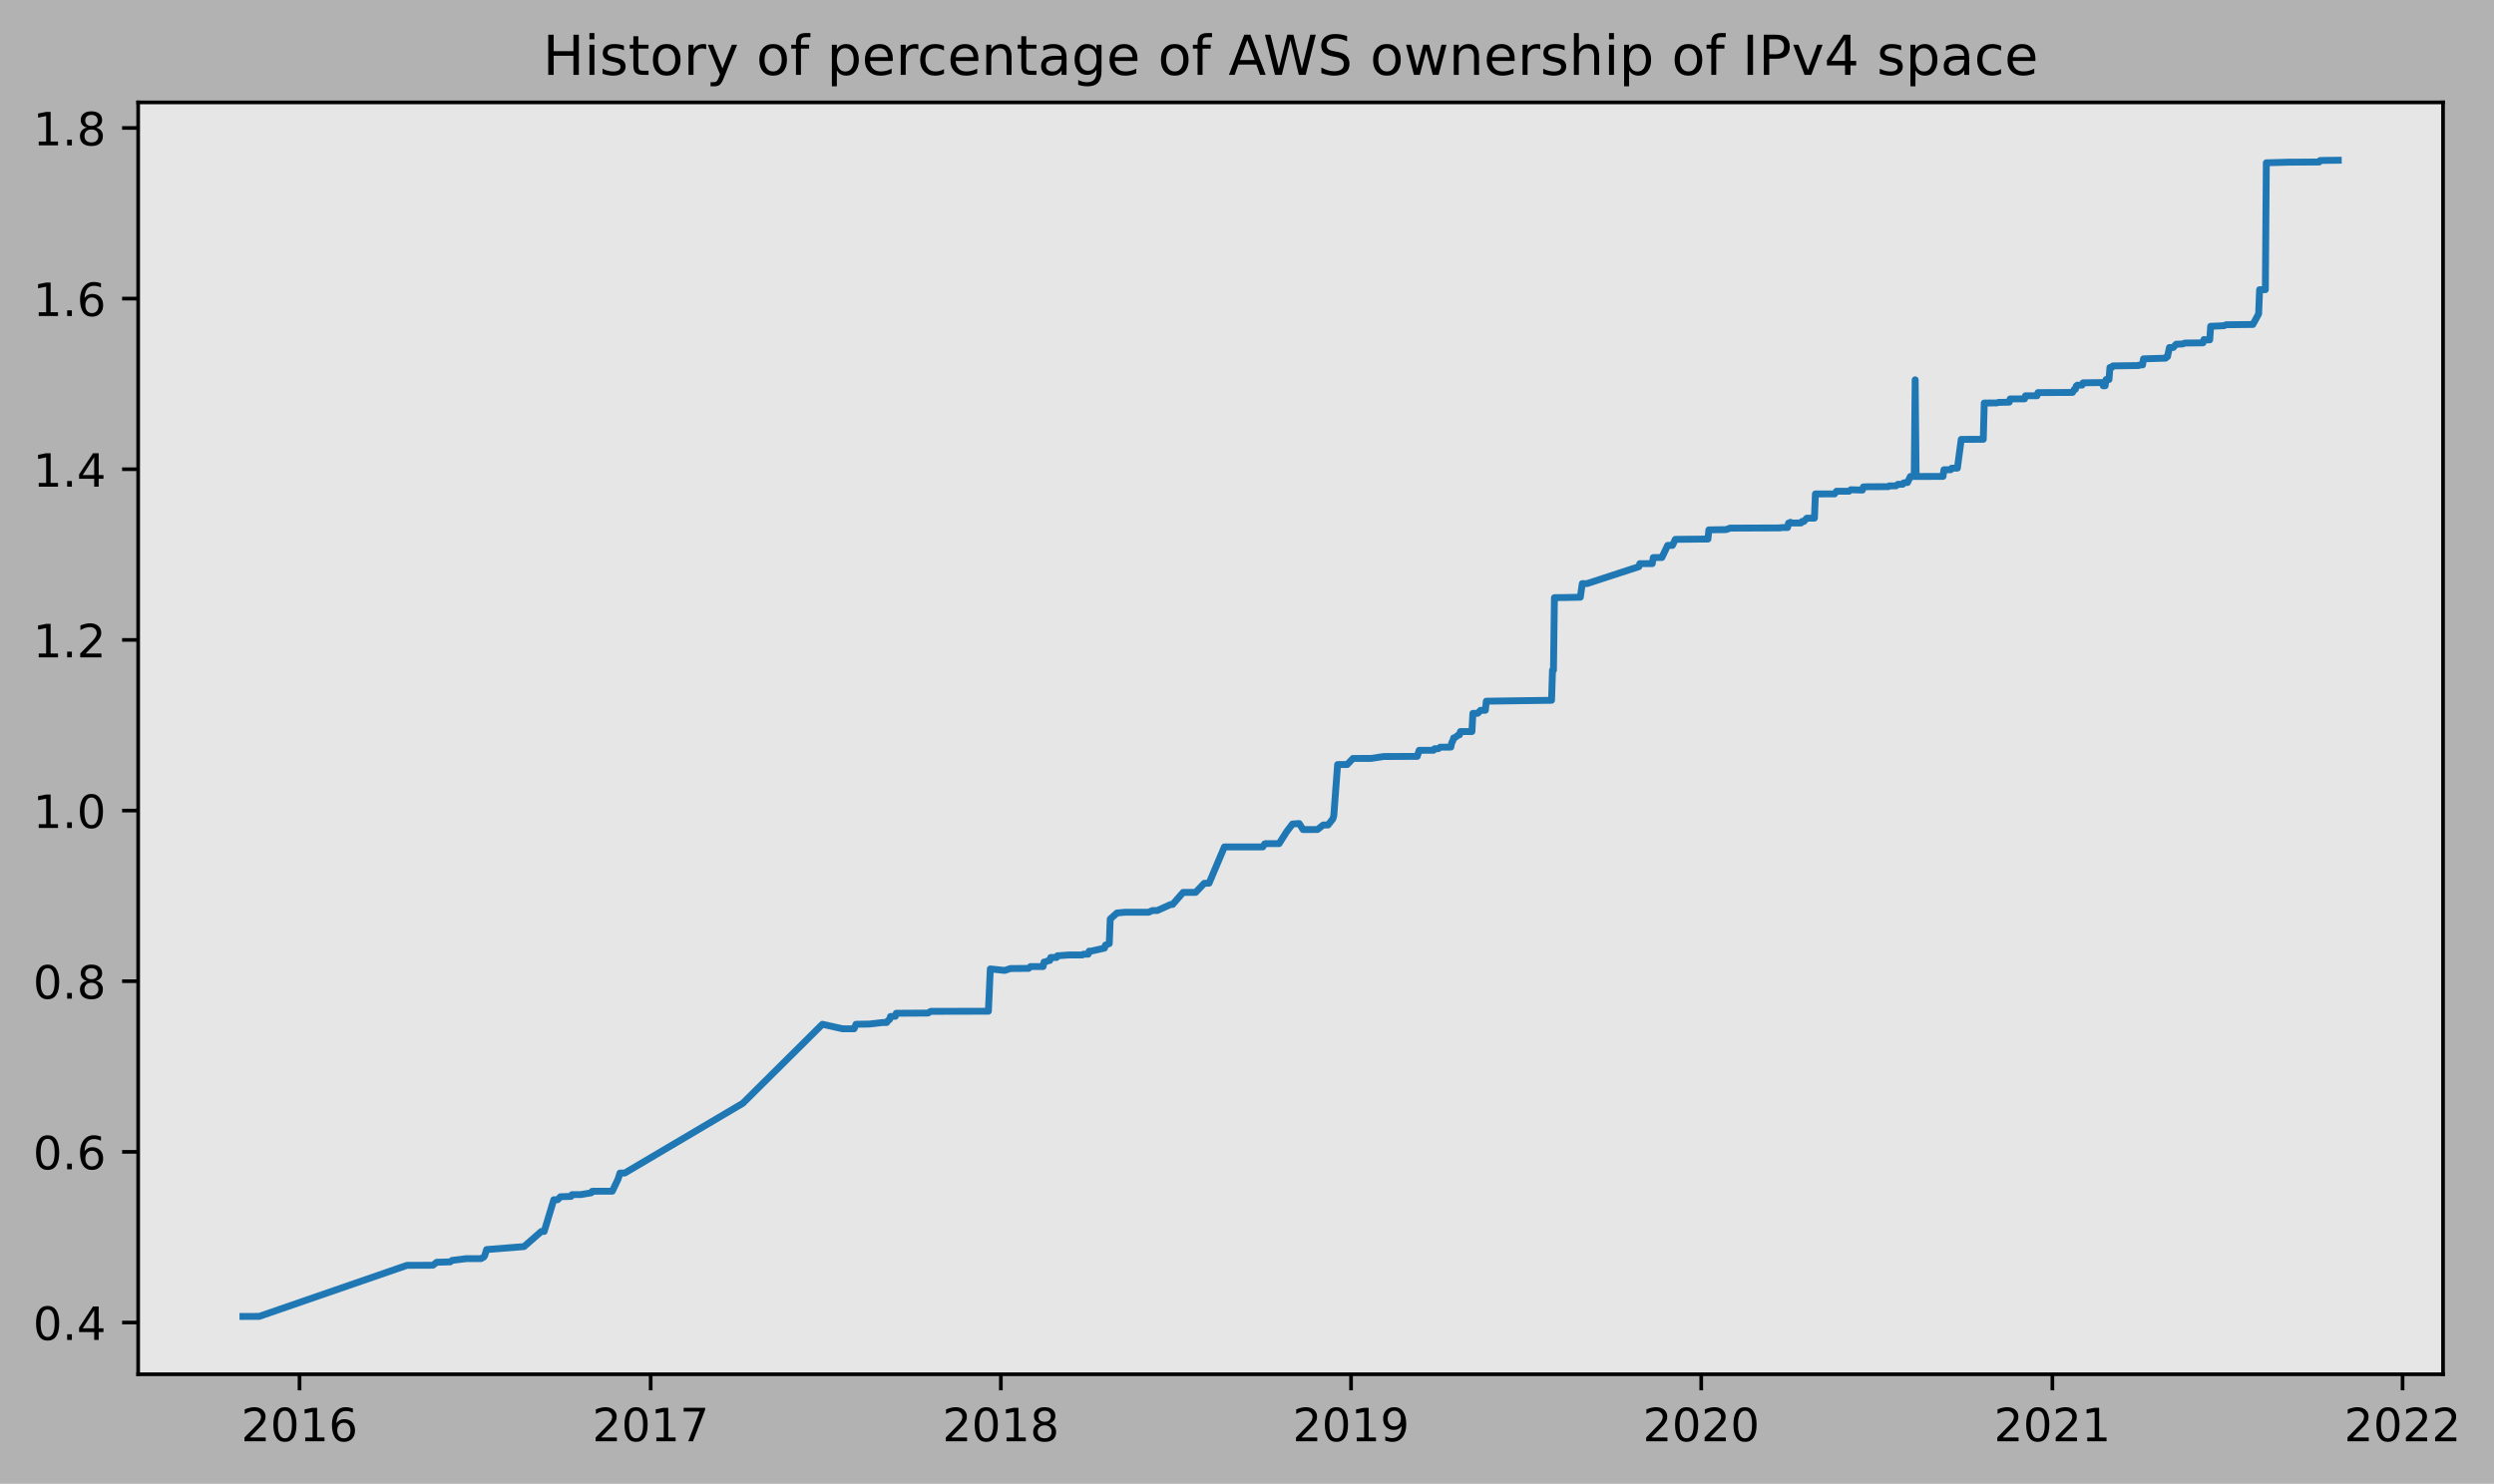
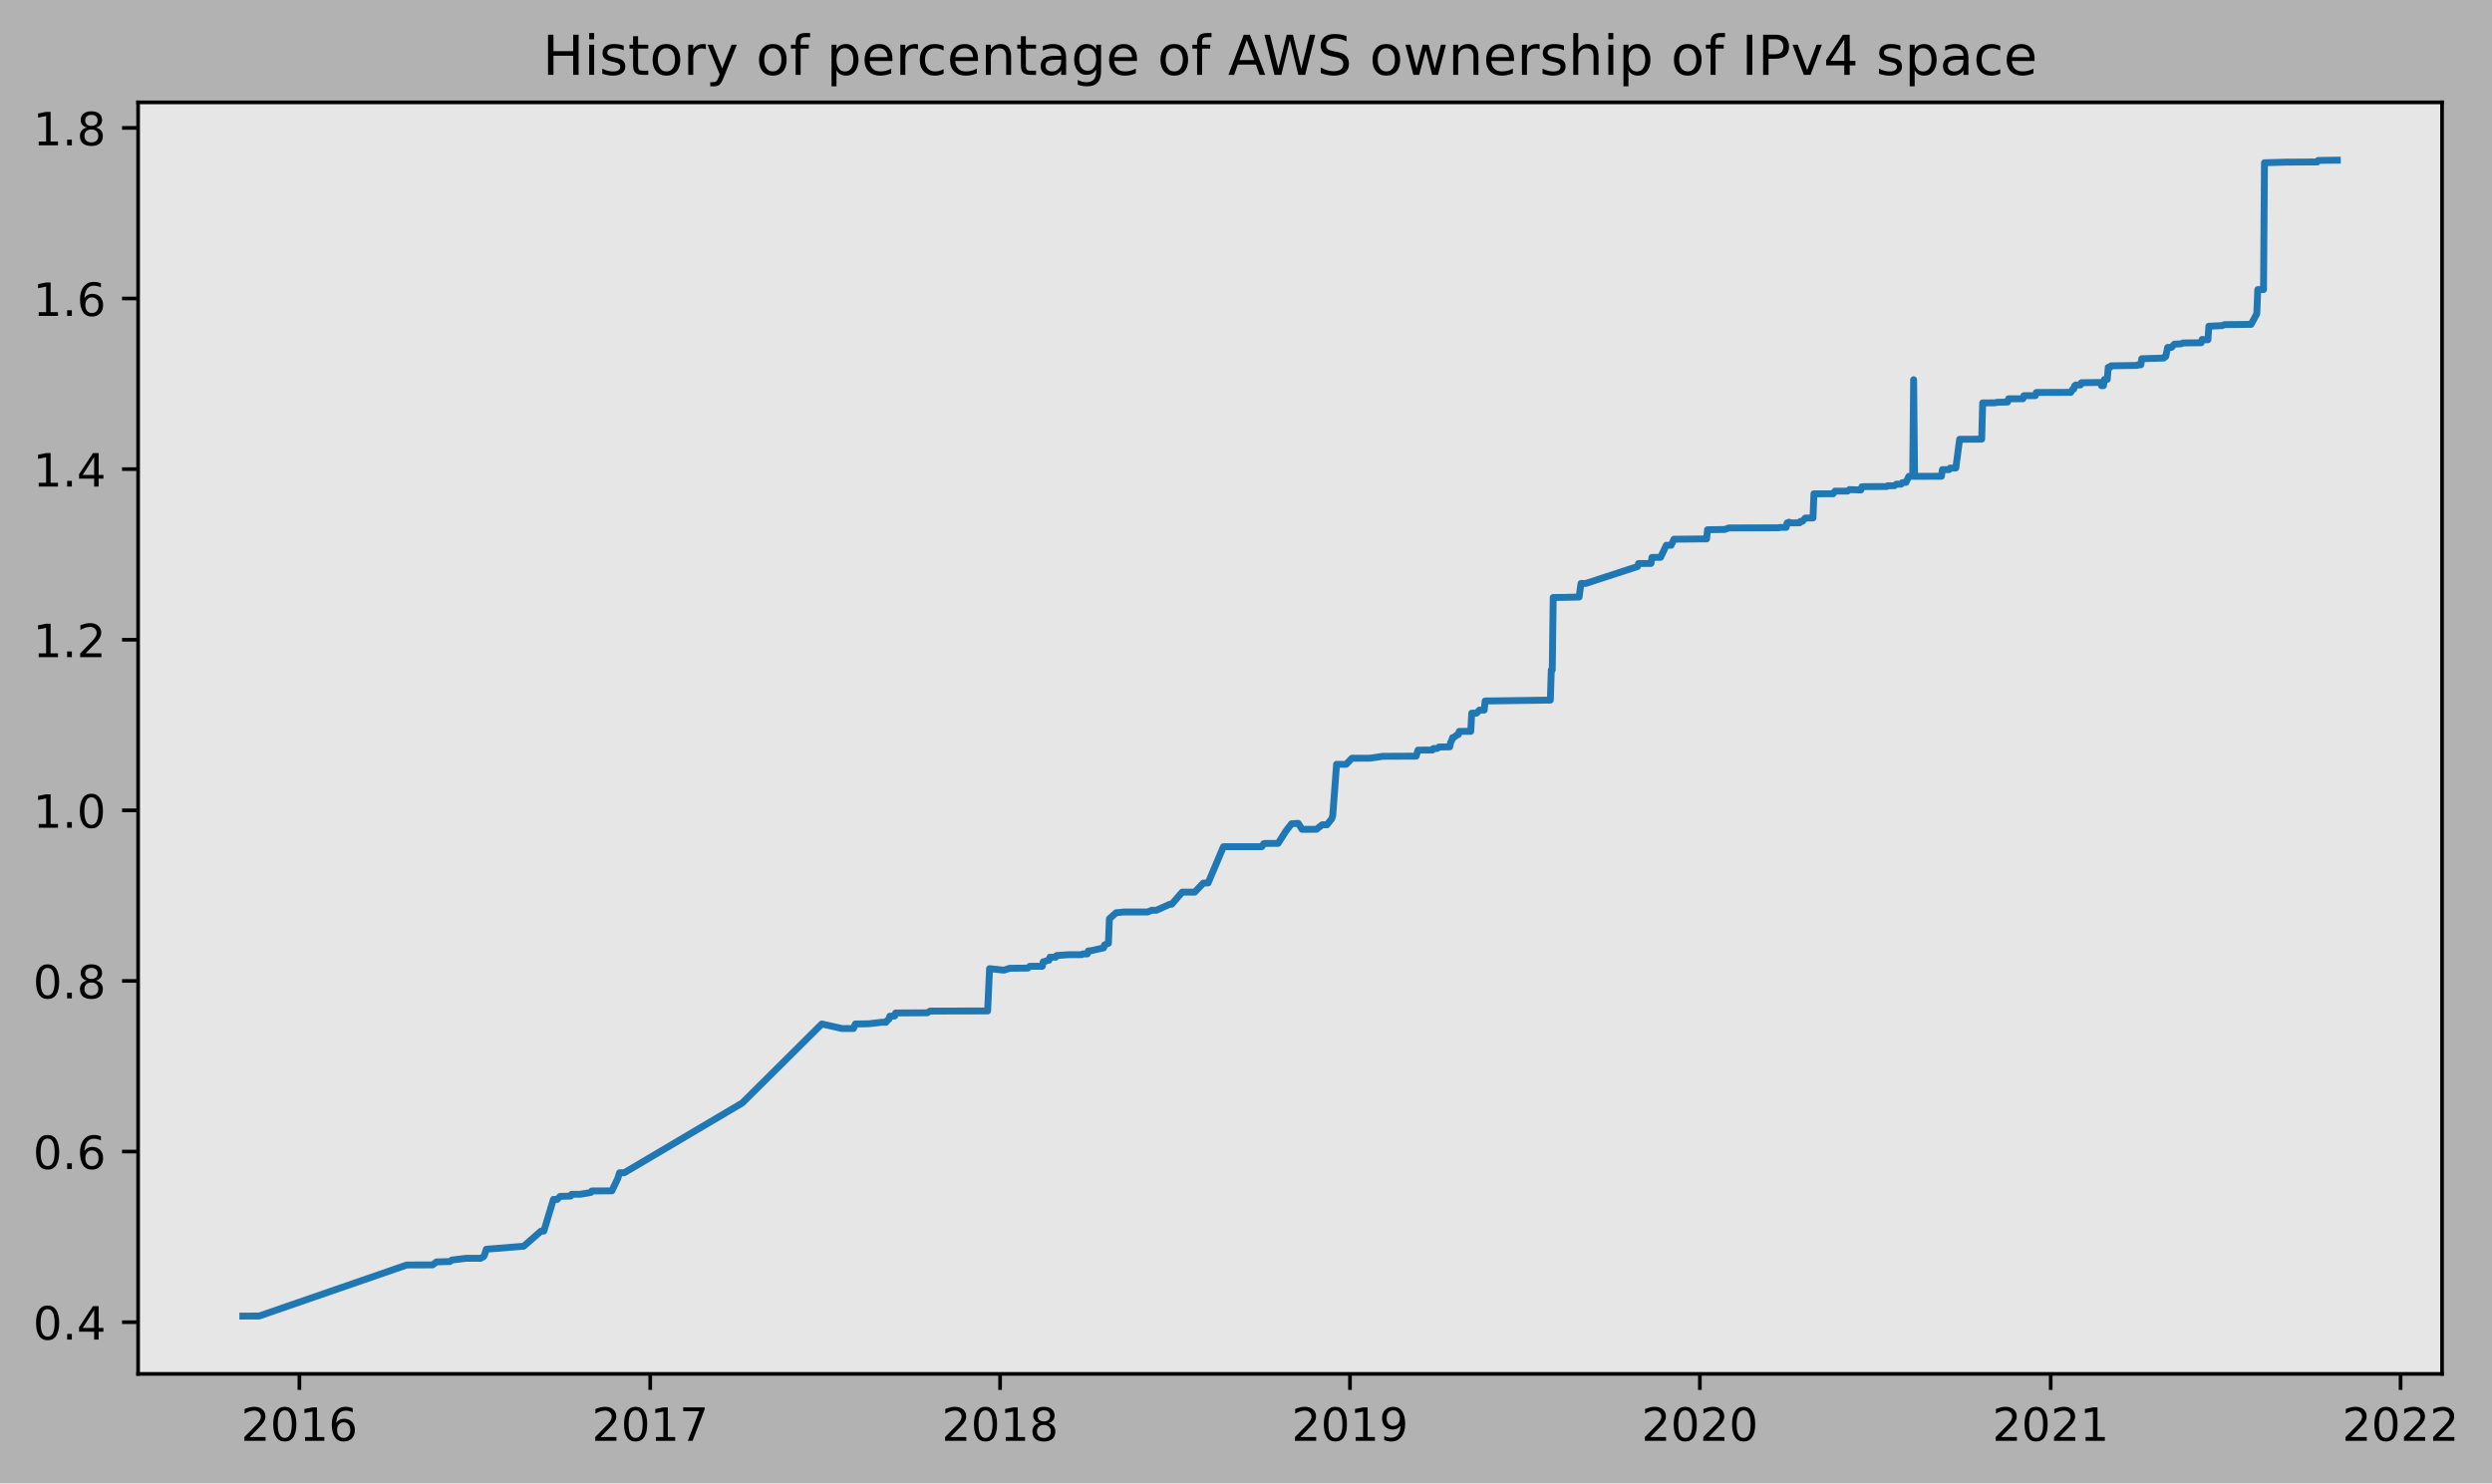
- <svg xmlns="http://www.w3.org/2000/svg" xmlns:xlink="http://www.w3.org/1999/xlink" height="323.396pt" version="1.1" viewBox="0 0 543.407 323.396" width="543.407pt">
+ <svg xmlns="http://www.w3.org/2000/svg" xmlns:xlink="http://www.w3.org/1999/xlink" height="323.396pt" version="1.1" viewBox="0 0 543.191 323.396" width="543.191pt">
  <defs>
    <style type="text/css">
*{stroke-linecap:butt;stroke-linejoin:round;}
  </style>
  </defs>
  <g id="figure_1">
    <g id="patch_1">
-       <path d="M 0 323.396  L 543.407 323.396  L 543.407 0  L 0 0  z " style="fill:#b2b2b2;" />
+       <path d="M 0 323.396  L 543.191 323.396  L 543.191 0  L 0 0  z " style="fill:#b2b2b2;" />
    </g>
    <g id="axes_1">
      <g id="patch_2">
        <path d="M 30.103 299.518  L 532.303 299.518  L 532.303 22.318  L 30.103 22.318  z " style="fill:#e6e6e6;" />
      </g>
      <g id="matplotlib.axis_1">
        <g id="xtick_1">
          <g id="line2d_1">
            <defs>
-               <path d="M 0 0  L 0 3.5  " id="m062902129c" style="stroke:#000000;stroke-width:0.8;" />
-             </defs>
-             <g>
-               <use style="stroke:#000000;stroke-width:0.8;" x="65.264" xlink:href="#m062902129c" y="299.518" />
+               <path d="M 0 0  L 0 3.5  " id="mccf8f0c6a5" style="stroke:#000000;stroke-width:0.8;" />
+             </defs>
+             <g>
+               <use style="stroke:#000000;stroke-width:0.8;" x="65.258" xlink:href="#mccf8f0c6a5" y="299.518" />
            </g>
          </g>
          <g id="text_1">
            <defs>
              <path d="M 19.188 8.297  L 53.609 8.297  L 53.609 0  L 7.328 0  L 7.328 8.297  Q 12.938 14.109 22.625 23.891  Q 32.328 33.688 34.812 36.531  Q 39.547 41.844 41.422 45.531  Q 43.312 49.219 43.312 52.781  Q 43.312 58.594 39.234 62.25  Q 35.156 65.922 28.609 65.922  Q 23.969 65.922 18.812 64.312  Q 13.672 62.703 7.812 59.422  L 7.812 69.391  Q 13.766 71.781 18.938 73  Q 24.125 74.219 28.422 74.219  Q 39.75 74.219 46.484 68.547  Q 53.219 62.891 53.219 53.422  Q 53.219 48.922 51.531 44.891  Q 49.859 40.875 45.406 35.406  Q 44.188 33.984 37.641 27.219  Q 31.109 20.453 19.188 8.297  z " id="DejaVuSans-50" />
              <path d="M 31.781 66.406  Q 24.172 66.406 20.328 58.906  Q 16.5 51.422 16.5 36.375  Q 16.5 21.391 20.328 13.891  Q 24.172 6.391 31.781 6.391  Q 39.453 6.391 43.281 13.891  Q 47.125 21.391 47.125 36.375  Q 47.125 51.422 43.281 58.906  Q 39.453 66.406 31.781 66.406  z M 31.781 74.219  Q 44.047 74.219 50.516 64.516  Q 56.984 54.828 56.984 36.375  Q 56.984 17.969 50.516 8.266  Q 44.047 -1.422 31.781 -1.422  Q 19.531 -1.422 13.062 8.266  Q 6.594 17.969 6.594 36.375  Q 6.594 54.828 13.062 64.516  Q 19.531 74.219 31.781 74.219  z " id="DejaVuSans-48" />
              <path d="M 12.406 8.297  L 28.516 8.297  L 28.516 63.922  L 10.984 60.406  L 10.984 69.391  L 28.422 72.906  L 38.281 72.906  L 38.281 8.297  L 54.391 8.297  L 54.391 0  L 12.406 0  z " id="DejaVuSans-49" />
              <path d="M 33.016 40.375  Q 26.375 40.375 22.484 35.828  Q 18.609 31.297 18.609 23.391  Q 18.609 15.531 22.484 10.953  Q 26.375 6.391 33.016 6.391  Q 39.656 6.391 43.531 10.953  Q 47.406 15.531 47.406 23.391  Q 47.406 31.297 43.531 35.828  Q 39.656 40.375 33.016 40.375  z M 52.594 71.297  L 52.594 62.312  Q 48.875 64.062 45.094 64.984  Q 41.312 65.922 37.594 65.922  Q 27.828 65.922 22.672 59.328  Q 17.531 52.734 16.797 39.406  Q 19.672 43.656 24.016 45.922  Q 28.375 48.188 33.594 48.188  Q 44.578 48.188 50.953 41.516  Q 57.328 34.859 57.328 23.391  Q 57.328 12.156 50.688 5.359  Q 44.047 -1.422 33.016 -1.422  Q 20.359 -1.422 13.672 8.266  Q 6.984 17.969 6.984 36.375  Q 6.984 53.656 15.188 63.938  Q 23.391 74.219 37.203 74.219  Q 40.922 74.219 44.703 73.484  Q 48.484 72.75 52.594 71.297  z " id="DejaVuSans-54" />
            </defs>
-             <g transform="translate(52.53881 314.1166)scale(0.1 -0.1)">
+             <g transform="translate(52.53317 314.1166)scale(0.1 -0.1)">
              <use xlink:href="#DejaVuSans-50" />
              <use x="63.623" xlink:href="#DejaVuSans-48" />
              <use x="127.246" xlink:href="#DejaVuSans-49" />
              <use x="190.869" xlink:href="#DejaVuSans-54" />
            </g>
          </g>
        </g>
        <g id="xtick_2">
          <g id="line2d_2">
            <g>
-               <use style="stroke:#000000;stroke-width:0.8;" x="141.773" xlink:href="#m062902129c" y="299.518" />
+               <use style="stroke:#000000;stroke-width:0.8;" x="141.732" xlink:href="#mccf8f0c6a5" y="299.518" />
            </g>
          </g>
          <g id="text_2">
            <defs>
              <path d="M 8.203 72.906  L 55.078 72.906  L 55.078 68.703  L 28.609 0  L 18.312 0  L 43.219 64.594  L 8.203 64.594  z " id="DejaVuSans-55" />
            </defs>
-             <g transform="translate(129.0478 314.1166)scale(0.1 -0.1)">
+             <g transform="translate(129.0071 314.1166)scale(0.1 -0.1)">
              <use xlink:href="#DejaVuSans-50" />
              <use x="63.623" xlink:href="#DejaVuSans-48" />
              <use x="127.246" xlink:href="#DejaVuSans-49" />
              <use x="190.869" xlink:href="#DejaVuSans-55" />
            </g>
          </g>
        </g>
        <g id="xtick_3">
          <g id="line2d_3">
            <g>
-               <use style="stroke:#000000;stroke-width:0.8;" x="218.073" xlink:href="#m062902129c" y="299.518" />
+               <use style="stroke:#000000;stroke-width:0.8;" x="217.997" xlink:href="#mccf8f0c6a5" y="299.518" />
            </g>
          </g>
          <g id="text_3">
            <defs>
              <path d="M 31.781 34.625  Q 24.75 34.625 20.719 30.859  Q 16.703 27.094 16.703 20.516  Q 16.703 13.922 20.719 10.156  Q 24.75 6.391 31.781 6.391  Q 38.812 6.391 42.859 10.172  Q 46.922 13.969 46.922 20.516  Q 46.922 27.094 42.891 30.859  Q 38.875 34.625 31.781 34.625  z M 21.922 38.812  Q 15.578 40.375 12.031 44.719  Q 8.5 49.078 8.5 55.328  Q 8.5 64.062 14.719 69.141  Q 20.953 74.219 31.781 74.219  Q 42.672 74.219 48.875 69.141  Q 55.078 64.062 55.078 55.328  Q 55.078 49.078 51.531 44.719  Q 48 40.375 41.703 38.812  Q 48.828 37.156 52.797 32.312  Q 56.781 27.484 56.781 20.516  Q 56.781 9.906 50.312 4.234  Q 43.844 -1.422 31.781 -1.422  Q 19.734 -1.422 13.25 4.234  Q 6.781 9.906 6.781 20.516  Q 6.781 27.484 10.781 32.312  Q 14.797 37.156 21.922 38.812  z M 18.312 54.391  Q 18.312 48.734 21.844 45.562  Q 25.391 42.391 31.781 42.391  Q 38.141 42.391 41.719 45.562  Q 45.312 48.734 45.312 54.391  Q 45.312 60.062 41.719 63.234  Q 38.141 66.406 31.781 66.406  Q 25.391 66.406 21.844 63.234  Q 18.312 60.062 18.312 54.391  z " id="DejaVuSans-56" />
            </defs>
-             <g transform="translate(205.3478 314.1166)scale(0.1 -0.1)">
+             <g transform="translate(205.2722 314.1166)scale(0.1 -0.1)">
              <use xlink:href="#DejaVuSans-50" />
              <use x="63.623" xlink:href="#DejaVuSans-48" />
              <use x="127.246" xlink:href="#DejaVuSans-49" />
              <use x="190.869" xlink:href="#DejaVuSans-56" />
            </g>
          </g>
        </g>
        <g id="xtick_4">
          <g id="line2d_4">
            <g>
-               <use style="stroke:#000000;stroke-width:0.8;" x="294.373" xlink:href="#m062902129c" y="299.518" />
+               <use style="stroke:#000000;stroke-width:0.8;" x="294.262" xlink:href="#mccf8f0c6a5" y="299.518" />
            </g>
          </g>
          <g id="text_4">
            <defs>
              <path d="M 10.984 1.516  L 10.984 10.5  Q 14.703 8.734 18.5 7.812  Q 22.312 6.891 25.984 6.891  Q 35.75 6.891 40.891 13.453  Q 46.047 20.016 46.781 33.406  Q 43.953 29.203 39.594 26.953  Q 35.25 24.703 29.984 24.703  Q 19.047 24.703 12.672 31.312  Q 6.297 37.938 6.297 49.422  Q 6.297 60.641 12.938 67.422  Q 19.578 74.219 30.609 74.219  Q 43.266 74.219 49.922 64.516  Q 56.594 54.828 56.594 36.375  Q 56.594 19.141 48.406 8.859  Q 40.234 -1.422 26.422 -1.422  Q 22.703 -1.422 18.891 -0.688  Q 15.094 0.047 10.984 1.516  z M 30.609 32.422  Q 37.25 32.422 41.125 36.953  Q 45.016 41.5 45.016 49.422  Q 45.016 57.281 41.125 61.844  Q 37.25 66.406 30.609 66.406  Q 23.969 66.406 20.094 61.844  Q 16.219 57.281 16.219 49.422  Q 16.219 41.5 20.094 36.953  Q 23.969 32.422 30.609 32.422  z " id="DejaVuSans-57" />
            </defs>
-             <g transform="translate(281.6477 314.1166)scale(0.1 -0.1)">
+             <g transform="translate(281.5372 314.1166)scale(0.1 -0.1)">
              <use xlink:href="#DejaVuSans-50" />
              <use x="63.623" xlink:href="#DejaVuSans-48" />
              <use x="127.246" xlink:href="#DejaVuSans-49" />
              <use x="190.869" xlink:href="#DejaVuSans-57" />
            </g>
          </g>
        </g>
        <g id="xtick_5">
          <g id="line2d_5">
            <g>
-               <use style="stroke:#000000;stroke-width:0.8;" x="370.673" xlink:href="#m062902129c" y="299.518" />
+               <use style="stroke:#000000;stroke-width:0.8;" x="370.527" xlink:href="#mccf8f0c6a5" y="299.518" />
            </g>
          </g>
          <g id="text_5">
-             <g transform="translate(357.9477 314.1166)scale(0.1 -0.1)">
+             <g transform="translate(357.8022 314.1166)scale(0.1 -0.1)">
              <use xlink:href="#DejaVuSans-50" />
              <use x="63.623" xlink:href="#DejaVuSans-48" />
              <use x="127.246" xlink:href="#DejaVuSans-50" />
              <use x="190.869" xlink:href="#DejaVuSans-48" />
            </g>
          </g>
        </g>
        <g id="xtick_6">
          <g id="line2d_6">
            <g>
-               <use style="stroke:#000000;stroke-width:0.8;" x="447.182" xlink:href="#m062902129c" y="299.518" />
+               <use style="stroke:#000000;stroke-width:0.8;" x="447.001" xlink:href="#mccf8f0c6a5" y="299.518" />
            </g>
          </g>
          <g id="text_6">
-             <g transform="translate(434.4566 314.1166)scale(0.1 -0.1)">
+             <g transform="translate(434.2762 314.1166)scale(0.1 -0.1)">
              <use xlink:href="#DejaVuSans-50" />
              <use x="63.623" xlink:href="#DejaVuSans-48" />
              <use x="127.246" xlink:href="#DejaVuSans-50" />
              <use x="190.869" xlink:href="#DejaVuSans-49" />
            </g>
          </g>
        </g>
        <g id="xtick_7">
          <g id="line2d_7">
            <g>
-               <use style="stroke:#000000;stroke-width:0.8;" x="523.482" xlink:href="#m062902129c" y="299.518" />
+               <use style="stroke:#000000;stroke-width:0.8;" x="523.266" xlink:href="#mccf8f0c6a5" y="299.518" />
            </g>
          </g>
          <g id="text_7">
-             <g transform="translate(510.7566 314.1166)scale(0.1 -0.1)">
+             <g transform="translate(510.5412 314.1166)scale(0.1 -0.1)">
              <use xlink:href="#DejaVuSans-50" />
              <use x="63.623" xlink:href="#DejaVuSans-48" />
              <use x="127.246" xlink:href="#DejaVuSans-50" />
              <use x="190.869" xlink:href="#DejaVuSans-50" />
            </g>
          </g>
        </g>
      </g>
      <g id="matplotlib.axis_2">
        <g id="ytick_1">
          <g id="line2d_8">
            <defs>
-               <path d="M 0 0  L -3.5 0  " id="mb681b2ce81" style="stroke:#000000;stroke-width:0.8;" />
-             </defs>
-             <g>
-               <use style="stroke:#000000;stroke-width:0.8;" x="30.103" xlink:href="#mb681b2ce81" y="288.242" />
+               <path d="M 0 0  L -3.5 0  " id="m5e29068b7a" style="stroke:#000000;stroke-width:0.8;" />
+             </defs>
+             <g>
+               <use style="stroke:#000000;stroke-width:0.8;" x="30.103" xlink:href="#m5e29068b7a" y="288.242" />
            </g>
          </g>
          <g id="text_8">
            <defs>
              <path d="M 10.688 12.406  L 21 12.406  L 21 0  L 10.688 0  z " id="DejaVuSans-46" />
              <path d="M 37.797 64.312  L 12.891 25.391  L 37.797 25.391  z M 35.203 72.906  L 47.609 72.906  L 47.609 25.391  L 58.016 25.391  L 58.016 17.188  L 47.609 17.188  L 47.609 0  L 37.797 0  L 37.797 17.188  L 4.891 17.188  L 4.891 26.703  z " id="DejaVuSans-52" />
            </defs>
            <g transform="translate(7.2 292.041)scale(0.1 -0.1)">
              <use xlink:href="#DejaVuSans-48" />
              <use x="63.623" xlink:href="#DejaVuSans-46" />
              <use x="95.41" xlink:href="#DejaVuSans-52" />
            </g>
          </g>
        </g>
        <g id="ytick_2">
          <g id="line2d_9">
            <g>
-               <use style="stroke:#000000;stroke-width:0.8;" x="30.103" xlink:href="#mb681b2ce81" y="251.048" />
+               <use style="stroke:#000000;stroke-width:0.8;" x="30.103" xlink:href="#m5e29068b7a" y="251.048" />
            </g>
          </g>
          <g id="text_9">
            <g transform="translate(7.2 254.8471)scale(0.1 -0.1)">
              <use xlink:href="#DejaVuSans-48" />
              <use x="63.623" xlink:href="#DejaVuSans-46" />
              <use x="95.41" xlink:href="#DejaVuSans-54" />
            </g>
          </g>
        </g>
        <g id="ytick_3">
          <g id="line2d_10">
            <g>
-               <use style="stroke:#000000;stroke-width:0.8;" x="30.103" xlink:href="#mb681b2ce81" y="213.854" />
+               <use style="stroke:#000000;stroke-width:0.8;" x="30.103" xlink:href="#m5e29068b7a" y="213.854" />
            </g>
          </g>
          <g id="text_10">
            <g transform="translate(7.2 217.6532)scale(0.1 -0.1)">
              <use xlink:href="#DejaVuSans-48" />
              <use x="63.623" xlink:href="#DejaVuSans-46" />
              <use x="95.41" xlink:href="#DejaVuSans-56" />
            </g>
          </g>
        </g>
        <g id="ytick_4">
          <g id="line2d_11">
            <g>
-               <use style="stroke:#000000;stroke-width:0.8;" x="30.103" xlink:href="#mb681b2ce81" y="176.66" />
+               <use style="stroke:#000000;stroke-width:0.8;" x="30.103" xlink:href="#m5e29068b7a" y="176.66" />
            </g>
          </g>
          <g id="text_11">
            <g transform="translate(7.2 180.4593)scale(0.1 -0.1)">
              <use xlink:href="#DejaVuSans-49" />
              <use x="63.623" xlink:href="#DejaVuSans-46" />
              <use x="95.41" xlink:href="#DejaVuSans-48" />
            </g>
          </g>
        </g>
        <g id="ytick_5">
          <g id="line2d_12">
            <g>
-               <use style="stroke:#000000;stroke-width:0.8;" x="30.103" xlink:href="#mb681b2ce81" y="139.466" />
+               <use style="stroke:#000000;stroke-width:0.8;" x="30.103" xlink:href="#m5e29068b7a" y="139.466" />
            </g>
          </g>
          <g id="text_12">
            <g transform="translate(7.2 143.2654)scale(0.1 -0.1)">
              <use xlink:href="#DejaVuSans-49" />
              <use x="63.623" xlink:href="#DejaVuSans-46" />
              <use x="95.41" xlink:href="#DejaVuSans-50" />
            </g>
          </g>
        </g>
        <g id="ytick_6">
          <g id="line2d_13">
            <g>
-               <use style="stroke:#000000;stroke-width:0.8;" x="30.103" xlink:href="#mb681b2ce81" y="102.272" />
+               <use style="stroke:#000000;stroke-width:0.8;" x="30.103" xlink:href="#m5e29068b7a" y="102.272" />
            </g>
          </g>
          <g id="text_13">
            <g transform="translate(7.2 106.0714)scale(0.1 -0.1)">
              <use xlink:href="#DejaVuSans-49" />
              <use x="63.623" xlink:href="#DejaVuSans-46" />
              <use x="95.41" xlink:href="#DejaVuSans-52" />
            </g>
          </g>
        </g>
        <g id="ytick_7">
          <g id="line2d_14">
            <g>
-               <use style="stroke:#000000;stroke-width:0.8;" x="30.103" xlink:href="#mb681b2ce81" y="65.078" />
+               <use style="stroke:#000000;stroke-width:0.8;" x="30.103" xlink:href="#m5e29068b7a" y="65.078" />
            </g>
          </g>
          <g id="text_14">
            <g transform="translate(7.2 68.87753)scale(0.1 -0.1)">
              <use xlink:href="#DejaVuSans-49" />
              <use x="63.623" xlink:href="#DejaVuSans-46" />
              <use x="95.41" xlink:href="#DejaVuSans-54" />
            </g>
          </g>
        </g>
        <g id="ytick_8">
          <g id="line2d_15">
            <g>
-               <use style="stroke:#000000;stroke-width:0.8;" x="30.103" xlink:href="#mb681b2ce81" y="27.884" />
+               <use style="stroke:#000000;stroke-width:0.8;" x="30.103" xlink:href="#m5e29068b7a" y="27.884" />
            </g>
          </g>
          <g id="text_15">
            <g transform="translate(7.2 31.68362)scale(0.1 -0.1)">
              <use xlink:href="#DejaVuSans-49" />
              <use x="63.623" xlink:href="#DejaVuSans-46" />
              <use x="95.41" xlink:href="#DejaVuSans-56" />
            </g>
          </g>
        </g>
      </g>
      <g id="line2d_16">
-         <path clip-path="url(#pefb34d8f82)" d="M 52.93 286.918  L 56.484 286.904  L 88.676 275.779  L 94.321 275.755  L 95.157 275.107  L 98.083 275.025  L 98.501 274.697  L 101.637 274.315  L 104.773 274.317  L 105.4 273.988  L 105.609 273.659  L 106.027 272.337  L 114.179 271.69  L 117.942 268.396  L 118.569 268.394  L 120.66 261.481  L 121.496 261.481  L 122.123 260.822  L 124.422 260.757  L 124.631 260.363  L 126.513 260.363  L 128.812 259.976  L 129.021 259.647  L 129.439 259.631  L 133.411 259.62  L 134.665 256.986  L 135.083 255.669  L 136.129 255.659  L 161.841 240.463  L 179.191 223.235  L 183.581 224.219  L 186.089 224.226  L 186.508 223.238  L 189.434 223.19  L 192.361 222.853  L 193.197 222.853  L 193.406 222.524  L 193.824 222.195  L 194.033 221.537  L 195.078 221.495  L 195.287 220.837  L 202.186 220.795  L 202.813 220.424  L 215.355 220.394  L 215.773 211.176  L 218.909 211.505  L 220.163 211.092  L 224.135 211.056  L 224.553 210.66  L 227.271 210.661  L 227.48 209.674  L 227.689 209.671  L 228.525 209.34  L 228.734 209.339  L 228.943 208.681  L 230.197 208.68  L 230.406 208.303  L 230.615 208.301  L 232.915 208.132  L 235.841 208.131  L 236.05 207.967  L 237.095 207.965  L 237.305 207.307  L 237.723 207.302  L 240.649 206.643  L 240.858 205.985  L 241.694 205.656  L 241.903 200.306  L 243.367 198.989  L 245.039 198.825  L 250.265 198.818  L 251.101 198.448  L 252.146 198.448  L 255.073 197.131  L 255.491 197.127  L 257.791 194.492  L 260.508 194.496  L 262.389 192.516  L 263.435 192.489  L 266.779 184.585  L 275.141 184.581  L 275.559 183.922  L 275.768 183.871  L 278.695 183.867  L 280.367 181.234  L 281.621 179.588  L 283.084 179.489  L 283.921 180.805  L 287.056 180.794  L 288.311 179.806  L 289.356 179.805  L 290.401 178.488  L 290.61 177.824  L 291.446 166.632  L 293.537 166.627  L 294.791 165.305  L 298.763 165.293  L 301.48 164.882  L 308.797 164.848  L 309.215 163.53  L 312.35 163.516  L 312.559 163.186  L 313.395 163.175  L 313.814 162.846  L 316.113 162.828  L 316.322 161.84  L 316.531 161.511  L 316.74 160.816  L 316.949 160.815  L 317.785 160.157  L 317.994 160.157  L 318.203 159.443  L 320.712 159.44  L 320.921 155.474  L 321.966 155.467  L 322.593 154.807  L 323.638 154.802  L 323.847 152.824  L 338.062 152.626  L 338.271 146.057  L 338.48 146.057  L 338.689 130.256  L 341.198 130.226  L 344.333 130.159  L 344.752 127.196  L 345.797 127.19  L 357.085 123.507  L 357.294 122.848  L 360.012 122.838  L 360.221 121.521  L 362.102 121.503  L 363.356 118.87  L 364.401 118.869  L 365.029 117.552  L 370.882 117.493  L 372.136 117.488  L 372.345 115.483  L 376.108 115.426  L 376.944 115.102  L 387.814 115.059  L 388.232 114.976  L 389.486 114.971  L 389.695 114.004  L 389.904 114.004  L 390.113 113.832  L 390.323 113.994  L 392.413 113.981  L 392.622 113.653  L 393.04 113.651  L 393.667 112.94  L 395.339 112.923  L 395.549 107.653  L 399.729 107.644  L 400.147 107.068  L 402.865 107.066  L 403.283 106.736  L 405.792 106.814  L 406.001 106.12  L 406.837 106.085  L 411.436 106.063  L 411.645 105.898  L 413.108 105.892  L 413.526 105.554  L 414.571 105.55  L 414.78 105.252  L 415.198 105.17  L 415.616 105.17  L 416.244 103.853  L 417.08 103.853  L 417.289 82.783  L 417.498 103.851  L 423.351 103.827  L 423.56 102.379  L 425.023 102.378  L 425.232 102.048  L 426.487 102.03  L 427.323 95.765  L 432.131 95.741  L 432.34 87.84  L 435.057 87.818  L 435.475 87.701  L 437.775 87.653  L 437.984 86.943  L 441.119 86.93  L 441.329 86.26  L 443.837 86.256  L 444.046 85.565  L 451.572 85.534  L 451.99 84.83  L 452.199 84.83  L 452.408 84.113  L 452.617 83.946  L 453.662 83.927  L 453.871 83.433  L 458.052 83.378  L 458.261 84.087  L 458.679 84.085  L 458.888 82.719  L 459.515 82.719  L 459.724 80.085  L 460.142 80.083  L 460.351 79.749  L 465.995 79.668  L 466.204 79.537  L 466.831 79.536  L 467.041 78.208  L 471.848 78.062  L 472.058 77.732  L 472.267 77.731  L 472.685 75.745  L 473.521 75.735  L 474.148 75.025  L 475.611 74.962  L 476.029 74.766  L 480.001 74.723  L 480.21 73.997  L 480.837 74.078  L 481.464 74.072  L 481.673 71.108  L 482.301 71.09  L 484.6 70.985  L 485.018 70.779  L 490.871 70.713  L 492.125 68.404  L 492.334 63.136  L 493.589 63.135  L 493.798 35.482  L 497.561 35.375  L 498.397 35.347  L 503.832 35.317  L 505.295 35.315  L 505.504 34.985  L 506.549 34.958  L 509.476 34.923  L 509.476 34.923  " style="fill:none;stroke:#1f77b4;stroke-linecap:square;stroke-width:1.5;" />
+         <path clip-path="url(#p3a3b815492)" d="M 52.93 286.918  L 56.482 286.904  L 88.66 275.779  L 94.302 275.755  L 95.137 275.107  L 98.063 275.025  L 98.48 274.697  L 101.615 274.315  L 104.749 274.317  L 105.376 273.988  L 105.585 273.659  L 106.003 272.337  L 114.151 271.69  L 117.912 268.396  L 118.539 268.394  L 120.629 261.481  L 121.464 261.481  L 122.091 260.822  L 124.39 260.757  L 124.599 260.363  L 126.479 260.363  L 128.778 259.976  L 128.986 259.647  L 129.404 259.631  L 133.374 259.62  L 134.628 256.986  L 135.046 255.669  L 136.091 255.659  L 161.791 240.463  L 179.133 223.235  L 183.521 224.219  L 186.029 224.226  L 186.446 223.238  L 189.372 223.19  L 192.297 222.853  L 193.133 222.853  L 193.342 222.524  L 193.76 222.195  L 193.968 221.537  L 195.013 221.495  L 195.222 220.837  L 202.117 220.795  L 202.744 220.424  L 215.281 220.394  L 215.699 211.176  L 218.833 211.505  L 220.087 211.092  L 224.057 211.056  L 224.474 210.66  L 227.191 210.661  L 227.4 209.674  L 227.609 209.671  L 228.444 209.34  L 228.653 209.339  L 228.862 208.681  L 230.116 208.68  L 230.325 208.303  L 230.534 208.301  L 232.832 208.132  L 235.758 208.131  L 235.966 207.967  L 237.011 207.965  L 237.22 207.307  L 237.638 207.302  L 240.563 206.643  L 240.772 205.985  L 241.608 205.656  L 241.817 200.306  L 243.28 198.989  L 244.951 198.825  L 250.175 198.818  L 251.011 198.448  L 252.055 198.448  L 254.98 197.131  L 255.398 197.127  L 257.697 194.492  L 260.413 194.496  L 262.294 192.516  L 263.338 192.489  L 266.681 184.585  L 275.039 184.581  L 275.457 183.922  L 275.666 183.871  L 278.591 183.867  L 280.263 181.234  L 281.517 179.588  L 282.979 179.489  L 283.815 180.805  L 286.949 180.794  L 288.203 179.806  L 289.248 179.805  L 290.292 178.488  L 290.501 177.824  L 291.337 166.632  L 293.426 166.627  L 294.68 165.305  L 298.65 165.293  L 301.366 164.882  L 308.679 164.848  L 309.097 163.53  L 312.231 163.516  L 312.44 163.186  L 313.276 163.175  L 313.694 162.846  L 315.993 162.828  L 316.201 161.84  L 316.41 161.511  L 316.619 160.816  L 316.828 160.815  L 317.664 160.157  L 317.873 160.157  L 318.082 159.443  L 320.589 159.44  L 320.798 155.474  L 321.843 155.467  L 322.47 154.807  L 323.515 154.802  L 323.723 152.824  L 337.932 152.626  L 338.141 146.057  L 338.35 146.057  L 338.559 130.256  L 341.066 130.226  L 344.2 130.159  L 344.618 127.196  L 345.663 127.19  L 356.946 123.507  L 357.155 122.848  L 359.871 122.838  L 360.08 121.521  L 361.96 121.503  L 363.214 118.87  L 364.259 118.869  L 364.886 117.552  L 370.736 117.493  L 371.99 117.488  L 372.199 115.483  L 375.96 115.426  L 376.796 115.102  L 387.661 115.059  L 388.079 114.976  L 389.332 114.971  L 389.541 114.004  L 389.75 114.004  L 389.959 113.832  L 390.168 113.994  L 392.258 113.981  L 392.466 113.653  L 392.884 113.651  L 393.511 112.94  L 395.183 112.923  L 395.392 107.653  L 399.571 107.644  L 399.989 107.068  L 402.705 107.066  L 403.123 106.736  L 405.63 106.814  L 405.839 106.12  L 406.675 106.085  L 411.272 106.063  L 411.481 105.898  L 412.943 105.892  L 413.361 105.554  L 414.406 105.55  L 414.615 105.252  L 415.033 105.17  L 415.45 105.17  L 416.077 103.853  L 416.913 103.853  L 417.122 82.783  L 417.331 103.851  L 423.181 103.827  L 423.39 102.379  L 424.853 102.378  L 425.062 102.048  L 426.316 102.03  L 427.151 95.765  L 431.957 95.741  L 432.166 87.84  L 434.882 87.818  L 435.3 87.701  L 437.599 87.653  L 437.808 86.943  L 440.942 86.93  L 441.151 86.26  L 443.658 86.256  L 443.867 85.565  L 451.389 85.534  L 451.807 84.83  L 452.016 84.83  L 452.225 84.113  L 452.434 83.946  L 453.479 83.927  L 453.687 83.433  L 457.866 83.378  L 458.075 84.087  L 458.493 84.085  L 458.702 82.719  L 459.329 82.719  L 459.538 80.085  L 459.956 80.083  L 460.165 79.749  L 465.806 79.668  L 466.015 79.537  L 466.642 79.536  L 466.851 78.208  L 471.657 78.062  L 471.866 77.732  L 472.075 77.731  L 472.493 75.745  L 473.328 75.735  L 473.955 75.025  L 475.418 74.962  L 475.836 74.766  L 479.806 74.723  L 480.015 73.997  L 480.641 74.078  L 481.268 74.072  L 481.477 71.108  L 482.104 71.09  L 484.402 70.985  L 484.82 70.779  L 490.671 70.713  L 491.924 68.404  L 492.133 63.136  L 493.387 63.135  L 493.596 35.482  L 497.357 35.375  L 498.193 35.347  L 503.625 35.317  L 505.088 35.315  L 505.297 34.985  L 506.342 34.958  L 509.476 34.923  L 509.476 34.923  " style="fill:none;stroke:#1f77b4;stroke-linecap:square;stroke-width:1.5;" />
      </g>
      <g id="patch_3">
        <path d="M 30.103 299.518  L 30.103 22.318  " style="fill:none;stroke:#000000;stroke-linecap:square;stroke-linejoin:miter;stroke-width:0.8;" />
      </g>
      <g id="patch_4">
        <path d="M 532.303 299.518  L 532.303 22.318  " style="fill:none;stroke:#000000;stroke-linecap:square;stroke-linejoin:miter;stroke-width:0.8;" />
      </g>
      <g id="patch_5">
        <path d="M 30.103 299.518  L 532.303 299.518  " style="fill:none;stroke:#000000;stroke-linecap:square;stroke-linejoin:miter;stroke-width:0.8;" />
      </g>
      <g id="patch_6">
        <path d="M 30.103 22.318  L 532.303 22.318  " style="fill:none;stroke:#000000;stroke-linecap:square;stroke-linejoin:miter;stroke-width:0.8;" />
      </g>
      <g id="text_16">
        <defs>
          <path d="M 9.812 72.906  L 19.672 72.906  L 19.672 43.016  L 55.516 43.016  L 55.516 72.906  L 65.375 72.906  L 65.375 0  L 55.516 0  L 55.516 34.719  L 19.672 34.719  L 19.672 0  L 9.812 0  z " id="DejaVuSans-72" />
          <path d="M 9.422 54.688  L 18.406 54.688  L 18.406 0  L 9.422 0  z M 9.422 75.984  L 18.406 75.984  L 18.406 64.594  L 9.422 64.594  z " id="DejaVuSans-105" />
          <path d="M 44.281 53.078  L 44.281 44.578  Q 40.484 46.531 36.375 47.5  Q 32.281 48.484 27.875 48.484  Q 21.188 48.484 17.844 46.438  Q 14.5 44.391 14.5 40.281  Q 14.5 37.156 16.891 35.375  Q 19.281 33.594 26.516 31.984  L 29.594 31.297  Q 39.156 29.25 43.188 25.516  Q 47.219 21.781 47.219 15.094  Q 47.219 7.469 41.188 3.016  Q 35.156 -1.422 24.609 -1.422  Q 20.219 -1.422 15.453 -0.562  Q 10.688 0.297 5.422 2  L 5.422 11.281  Q 10.406 8.688 15.234 7.391  Q 20.062 6.109 24.812 6.109  Q 31.156 6.109 34.562 8.281  Q 37.984 10.453 37.984 14.406  Q 37.984 18.062 35.516 20.016  Q 33.062 21.969 24.703 23.781  L 21.578 24.516  Q 13.234 26.266 9.516 29.906  Q 5.812 33.547 5.812 39.891  Q 5.812 47.609 11.281 51.797  Q 16.75 56 26.812 56  Q 31.781 56 36.172 55.266  Q 40.578 54.547 44.281 53.078  z " id="DejaVuSans-115" />
          <path d="M 18.312 70.219  L 18.312 54.688  L 36.812 54.688  L 36.812 47.703  L 18.312 47.703  L 18.312 18.016  Q 18.312 11.328 20.141 9.422  Q 21.969 7.516 27.594 7.516  L 36.812 7.516  L 36.812 0  L 27.594 0  Q 17.188 0 13.234 3.875  Q 9.281 7.766 9.281 18.016  L 9.281 47.703  L 2.688 47.703  L 2.688 54.688  L 9.281 54.688  L 9.281 70.219  z " id="DejaVuSans-116" />
          <path d="M 30.609 48.391  Q 23.391 48.391 19.188 42.75  Q 14.984 37.109 14.984 27.297  Q 14.984 17.484 19.156 11.844  Q 23.344 6.203 30.609 6.203  Q 37.797 6.203 41.984 11.859  Q 46.188 17.531 46.188 27.297  Q 46.188 37.016 41.984 42.703  Q 37.797 48.391 30.609 48.391  z M 30.609 56  Q 42.328 56 49.016 48.375  Q 55.719 40.766 55.719 27.297  Q 55.719 13.875 49.016 6.219  Q 42.328 -1.422 30.609 -1.422  Q 18.844 -1.422 12.172 6.219  Q 5.516 13.875 5.516 27.297  Q 5.516 40.766 12.172 48.375  Q 18.844 56 30.609 56  z " id="DejaVuSans-111" />
          <path d="M 41.109 46.297  Q 39.594 47.172 37.812 47.578  Q 36.031 48 33.891 48  Q 26.266 48 22.188 43.047  Q 18.109 38.094 18.109 28.812  L 18.109 0  L 9.078 0  L 9.078 54.688  L 18.109 54.688  L 18.109 46.188  Q 20.953 51.172 25.484 53.578  Q 30.031 56 36.531 56  Q 37.453 56 38.578 55.875  Q 39.703 55.766 41.062 55.516  z " id="DejaVuSans-114" />
          <path d="M 32.172 -5.078  Q 28.375 -14.844 24.75 -17.812  Q 21.141 -20.797 15.094 -20.797  L 7.906 -20.797  L 7.906 -13.281  L 13.188 -13.281  Q 16.891 -13.281 18.938 -11.516  Q 21 -9.766 23.484 -3.219  L 25.094 0.875  L 2.984 54.688  L 12.5 54.688  L 29.594 11.922  L 46.688 54.688  L 56.203 54.688  z " id="DejaVuSans-121" />
          <path id="DejaVuSans-32" />
          <path d="M 37.109 75.984  L 37.109 68.5  L 28.516 68.5  Q 23.688 68.5 21.797 66.547  Q 19.922 64.594 19.922 59.516  L 19.922 54.688  L 34.719 54.688  L 34.719 47.703  L 19.922 47.703  L 19.922 0  L 10.891 0  L 10.891 47.703  L 2.297 47.703  L 2.297 54.688  L 10.891 54.688  L 10.891 58.5  Q 10.891 67.625 15.141 71.797  Q 19.391 75.984 28.609 75.984  z " id="DejaVuSans-102" />
          <path d="M 18.109 8.203  L 18.109 -20.797  L 9.078 -20.797  L 9.078 54.688  L 18.109 54.688  L 18.109 46.391  Q 20.953 51.266 25.266 53.625  Q 29.594 56 35.594 56  Q 45.562 56 51.781 48.094  Q 58.016 40.188 58.016 27.297  Q 58.016 14.406 51.781 6.484  Q 45.562 -1.422 35.594 -1.422  Q 29.594 -1.422 25.266 0.953  Q 20.953 3.328 18.109 8.203  z M 48.688 27.297  Q 48.688 37.203 44.609 42.844  Q 40.531 48.484 33.406 48.484  Q 26.266 48.484 22.188 42.844  Q 18.109 37.203 18.109 27.297  Q 18.109 17.391 22.188 11.75  Q 26.266 6.109 33.406 6.109  Q 40.531 6.109 44.609 11.75  Q 48.688 17.391 48.688 27.297  z " id="DejaVuSans-112" />
          <path d="M 56.203 29.594  L 56.203 25.203  L 14.891 25.203  Q 15.484 15.922 20.484 11.062  Q 25.484 6.203 34.422 6.203  Q 39.594 6.203 44.453 7.469  Q 49.312 8.734 54.109 11.281  L 54.109 2.781  Q 49.266 0.734 44.188 -0.344  Q 39.109 -1.422 33.891 -1.422  Q 20.797 -1.422 13.156 6.188  Q 5.516 13.812 5.516 26.812  Q 5.516 40.234 12.766 48.109  Q 20.016 56 32.328 56  Q 43.359 56 49.781 48.891  Q 56.203 41.797 56.203 29.594  z M 47.219 32.234  Q 47.125 39.594 43.094 43.984  Q 39.062 48.391 32.422 48.391  Q 24.906 48.391 20.391 44.141  Q 15.875 39.891 15.188 32.172  z " id="DejaVuSans-101" />
          <path d="M 48.781 52.594  L 48.781 44.188  Q 44.969 46.297 41.141 47.344  Q 37.312 48.391 33.406 48.391  Q 24.656 48.391 19.812 42.844  Q 14.984 37.312 14.984 27.297  Q 14.984 17.281 19.812 11.734  Q 24.656 6.203 33.406 6.203  Q 37.312 6.203 41.141 7.25  Q 44.969 8.297 48.781 10.406  L 48.781 2.094  Q 45.016 0.344 40.984 -0.531  Q 36.969 -1.422 32.422 -1.422  Q 20.062 -1.422 12.781 6.344  Q 5.516 14.109 5.516 27.297  Q 5.516 40.672 12.859 48.328  Q 20.219 56 33.016 56  Q 37.156 56 41.109 55.141  Q 45.062 54.297 48.781 52.594  z " id="DejaVuSans-99" />
          <path d="M 54.891 33.016  L 54.891 0  L 45.906 0  L 45.906 32.719  Q 45.906 40.484 42.875 44.328  Q 39.844 48.188 33.797 48.188  Q 26.516 48.188 22.312 43.547  Q 18.109 38.922 18.109 30.906  L 18.109 0  L 9.078 0  L 9.078 54.688  L 18.109 54.688  L 18.109 46.188  Q 21.344 51.125 25.703 53.562  Q 30.078 56 35.797 56  Q 45.219 56 50.047 50.172  Q 54.891 44.344 54.891 33.016  z " id="DejaVuSans-110" />
          <path d="M 34.281 27.484  Q 23.391 27.484 19.188 25  Q 14.984 22.516 14.984 16.5  Q 14.984 11.719 18.141 8.906  Q 21.297 6.109 26.703 6.109  Q 34.188 6.109 38.703 11.406  Q 43.219 16.703 43.219 25.484  L 43.219 27.484  z M 52.203 31.203  L 52.203 0  L 43.219 0  L 43.219 8.297  Q 40.141 3.328 35.547 0.953  Q 30.953 -1.422 24.312 -1.422  Q 15.922 -1.422 10.953 3.297  Q 6 8.016 6 15.922  Q 6 25.141 12.172 29.828  Q 18.359 34.516 30.609 34.516  L 43.219 34.516  L 43.219 35.406  Q 43.219 41.609 39.141 45  Q 35.062 48.391 27.688 48.391  Q 23 48.391 18.547 47.266  Q 14.109 46.141 10.016 43.891  L 10.016 52.203  Q 14.938 54.109 19.578 55.047  Q 24.219 56 28.609 56  Q 40.484 56 46.344 49.844  Q 52.203 43.703 52.203 31.203  z " id="DejaVuSans-97" />
          <path d="M 45.406 27.984  Q 45.406 37.75 41.375 43.109  Q 37.359 48.484 30.078 48.484  Q 22.859 48.484 18.828 43.109  Q 14.797 37.75 14.797 27.984  Q 14.797 18.266 18.828 12.891  Q 22.859 7.516 30.078 7.516  Q 37.359 7.516 41.375 12.891  Q 45.406 18.266 45.406 27.984  z M 54.391 6.781  Q 54.391 -7.172 48.188 -13.984  Q 42 -20.797 29.203 -20.797  Q 24.469 -20.797 20.266 -20.094  Q 16.062 -19.391 12.109 -17.922  L 12.109 -9.188  Q 16.062 -11.328 19.922 -12.344  Q 23.781 -13.375 27.781 -13.375  Q 36.625 -13.375 41.016 -8.766  Q 45.406 -4.156 45.406 5.172  L 45.406 9.625  Q 42.625 4.781 38.281 2.391  Q 33.938 0 27.875 0  Q 17.828 0 11.672 7.656  Q 5.516 15.328 5.516 27.984  Q 5.516 40.672 11.672 48.328  Q 17.828 56 27.875 56  Q 33.938 56 38.281 53.609  Q 42.625 51.219 45.406 46.391  L 45.406 54.688  L 54.391 54.688  z " id="DejaVuSans-103" />
          <path d="M 34.188 63.188  L 20.797 26.906  L 47.609 26.906  z M 28.609 72.906  L 39.797 72.906  L 67.578 0  L 57.328 0  L 50.688 18.703  L 17.828 18.703  L 11.188 0  L 0.781 0  z " id="DejaVuSans-65" />
          <path d="M 3.328 72.906  L 13.281 72.906  L 28.609 11.281  L 43.891 72.906  L 54.984 72.906  L 70.312 11.281  L 85.594 72.906  L 95.609 72.906  L 77.297 0  L 64.891 0  L 49.516 63.281  L 33.984 0  L 21.578 0  z " id="DejaVuSans-87" />
          <path d="M 53.516 70.516  L 53.516 60.891  Q 47.906 63.578 42.922 64.891  Q 37.938 66.219 33.297 66.219  Q 25.25 66.219 20.875 63.094  Q 16.5 59.969 16.5 54.203  Q 16.5 49.359 19.406 46.891  Q 22.312 44.438 30.422 42.922  L 36.375 41.703  Q 47.406 39.594 52.656 34.297  Q 57.906 29 57.906 20.125  Q 57.906 9.516 50.797 4.047  Q 43.703 -1.422 29.984 -1.422  Q 24.812 -1.422 18.969 -0.25  Q 13.141 0.922 6.891 3.219  L 6.891 13.375  Q 12.891 10.016 18.656 8.297  Q 24.422 6.594 29.984 6.594  Q 38.422 6.594 43.016 9.906  Q 47.609 13.234 47.609 19.391  Q 47.609 24.75 44.312 27.781  Q 41.016 30.812 33.5 32.328  L 27.484 33.5  Q 16.453 35.688 11.516 40.375  Q 6.594 45.062 6.594 53.422  Q 6.594 63.094 13.406 68.656  Q 20.219 74.219 32.172 74.219  Q 37.312 74.219 42.625 73.281  Q 47.953 72.359 53.516 70.516  z " id="DejaVuSans-83" />
          <path d="M 4.203 54.688  L 13.188 54.688  L 24.422 12.016  L 35.594 54.688  L 46.188 54.688  L 57.422 12.016  L 68.609 54.688  L 77.594 54.688  L 63.281 0  L 52.688 0  L 40.922 44.828  L 29.109 0  L 18.5 0  z " id="DejaVuSans-119" />
          <path d="M 54.891 33.016  L 54.891 0  L 45.906 0  L 45.906 32.719  Q 45.906 40.484 42.875 44.328  Q 39.844 48.188 33.797 48.188  Q 26.516 48.188 22.312 43.547  Q 18.109 38.922 18.109 30.906  L 18.109 0  L 9.078 0  L 9.078 75.984  L 18.109 75.984  L 18.109 46.188  Q 21.344 51.125 25.703 53.562  Q 30.078 56 35.797 56  Q 45.219 56 50.047 50.172  Q 54.891 44.344 54.891 33.016  z " id="DejaVuSans-104" />
          <path d="M 9.812 72.906  L 19.672 72.906  L 19.672 0  L 9.812 0  z " id="DejaVuSans-73" />
          <path d="M 19.672 64.797  L 19.672 37.406  L 32.078 37.406  Q 38.969 37.406 42.719 40.969  Q 46.484 44.531 46.484 51.125  Q 46.484 57.672 42.719 61.234  Q 38.969 64.797 32.078 64.797  z M 9.812 72.906  L 32.078 72.906  Q 44.344 72.906 50.609 67.359  Q 56.891 61.812 56.891 51.125  Q 56.891 40.328 50.609 34.812  Q 44.344 29.297 32.078 29.297  L 19.672 29.297  L 19.672 0  L 9.812 0  z " id="DejaVuSans-80" />
          <path d="M 2.984 54.688  L 12.5 54.688  L 29.594 8.797  L 46.688 54.688  L 56.203 54.688  L 35.688 0  L 23.484 0  z " id="DejaVuSans-118" />
        </defs>
        <g transform="translate(118.2778 16.31812)scale(0.12 -0.12)">
          <use xlink:href="#DejaVuSans-72" />
          <use x="75.195" xlink:href="#DejaVuSans-105" />
          <use x="102.979" xlink:href="#DejaVuSans-115" />
          <use x="155.078" xlink:href="#DejaVuSans-116" />
          <use x="194.287" xlink:href="#DejaVuSans-111" />
          <use x="255.469" xlink:href="#DejaVuSans-114" />
          <use x="296.582" xlink:href="#DejaVuSans-121" />
          <use x="355.762" xlink:href="#DejaVuSans-32" />
          <use x="387.549" xlink:href="#DejaVuSans-111" />
          <use x="448.73" xlink:href="#DejaVuSans-102" />
          <use x="483.936" xlink:href="#DejaVuSans-32" />
          <use x="515.723" xlink:href="#DejaVuSans-112" />
          <use x="579.199" xlink:href="#DejaVuSans-101" />
          <use x="640.723" xlink:href="#DejaVuSans-114" />
          <use x="679.586" xlink:href="#DejaVuSans-99" />
          <use x="734.566" xlink:href="#DejaVuSans-101" />
          <use x="796.09" xlink:href="#DejaVuSans-110" />
          <use x="859.469" xlink:href="#DejaVuSans-116" />
          <use x="898.678" xlink:href="#DejaVuSans-97" />
          <use x="959.957" xlink:href="#DejaVuSans-103" />
          <use x="1023.434" xlink:href="#DejaVuSans-101" />
          <use x="1084.957" xlink:href="#DejaVuSans-32" />
          <use x="1116.744" xlink:href="#DejaVuSans-111" />
          <use x="1177.926" xlink:href="#DejaVuSans-102" />
          <use x="1213.131" xlink:href="#DejaVuSans-32" />
          <use x="1244.918" xlink:href="#DejaVuSans-65" />
          <use x="1307.826" xlink:href="#DejaVuSans-87" />
          <use x="1406.703" xlink:href="#DejaVuSans-83" />
          <use x="1470.18" xlink:href="#DejaVuSans-32" />
          <use x="1501.967" xlink:href="#DejaVuSans-111" />
          <use x="1563.148" xlink:href="#DejaVuSans-119" />
          <use x="1644.936" xlink:href="#DejaVuSans-110" />
          <use x="1708.314" xlink:href="#DejaVuSans-101" />
          <use x="1769.838" xlink:href="#DejaVuSans-114" />
          <use x="1810.951" xlink:href="#DejaVuSans-115" />
          <use x="1863.051" xlink:href="#DejaVuSans-104" />
          <use x="1926.43" xlink:href="#DejaVuSans-105" />
          <use x="1954.213" xlink:href="#DejaVuSans-112" />
          <use x="2017.689" xlink:href="#DejaVuSans-32" />
          <use x="2049.477" xlink:href="#DejaVuSans-111" />
          <use x="2110.658" xlink:href="#DejaVuSans-102" />
          <use x="2145.863" xlink:href="#DejaVuSans-32" />
          <use x="2177.65" xlink:href="#DejaVuSans-73" />
          <use x="2207.143" xlink:href="#DejaVuSans-80" />
          <use x="2267.445" xlink:href="#DejaVuSans-118" />
          <use x="2326.625" xlink:href="#DejaVuSans-52" />
          <use x="2390.248" xlink:href="#DejaVuSans-32" />
          <use x="2422.035" xlink:href="#DejaVuSans-115" />
          <use x="2474.135" xlink:href="#DejaVuSans-112" />
          <use x="2537.611" xlink:href="#DejaVuSans-97" />
          <use x="2598.891" xlink:href="#DejaVuSans-99" />
          <use x="2653.871" xlink:href="#DejaVuSans-101" />
        </g>
      </g>
    </g>
  </g>
  <defs>
-     <clipPath id="pefb34d8f82">
+     <clipPath id="p3a3b815492">
      <rect height="277.2" width="502.2" x="30.103" y="22.318" />
    </clipPath>
  </defs>
</svg>
